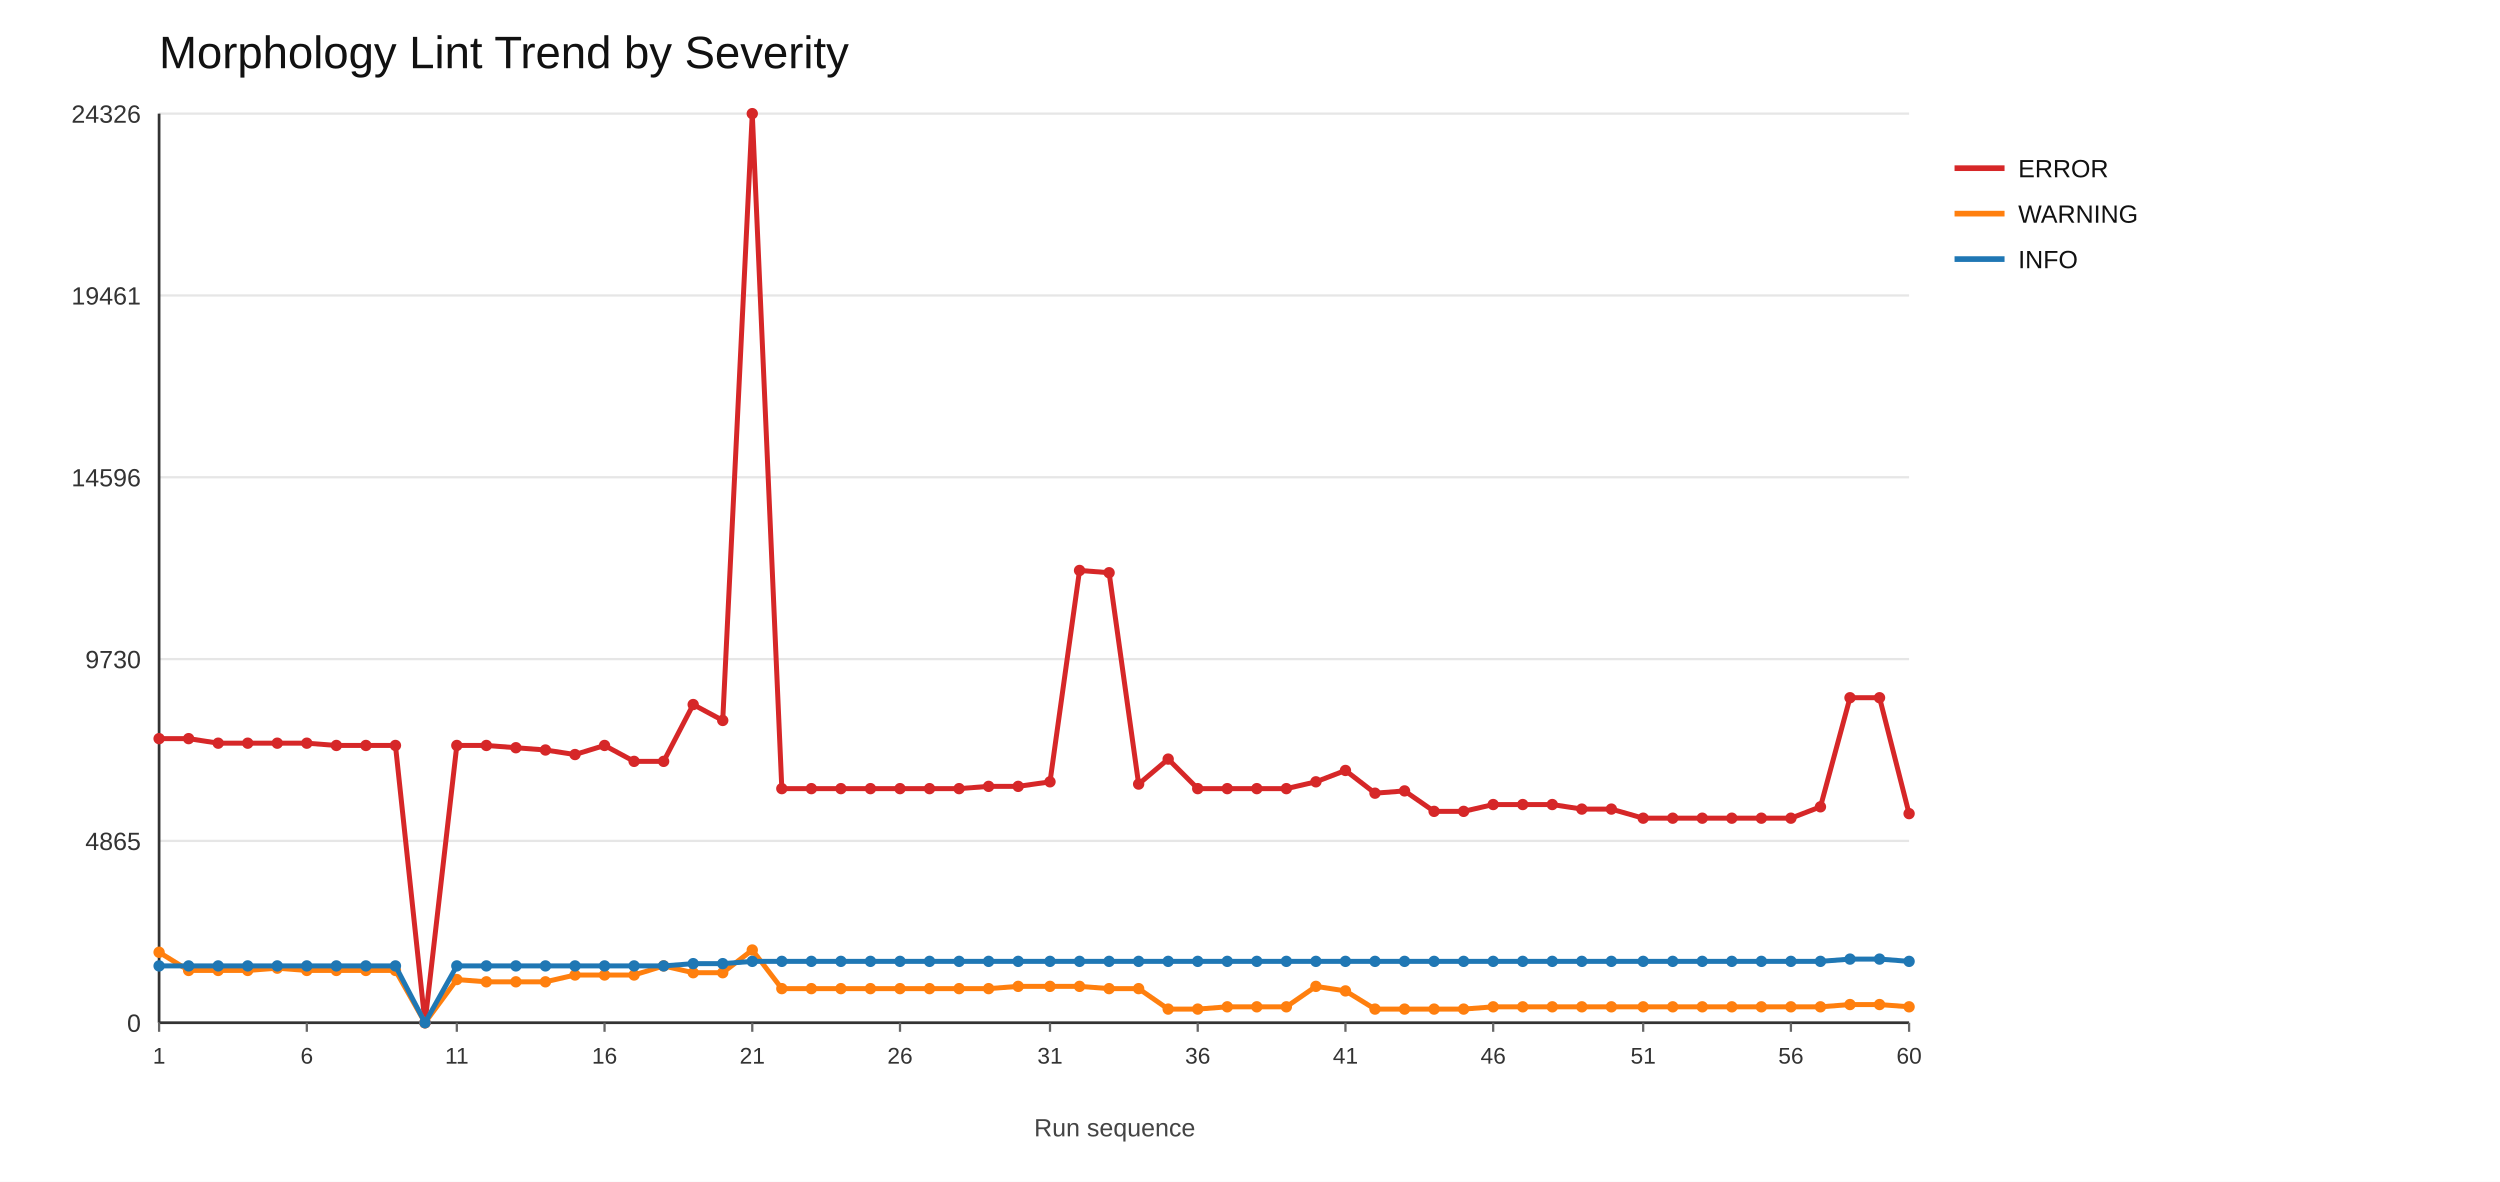
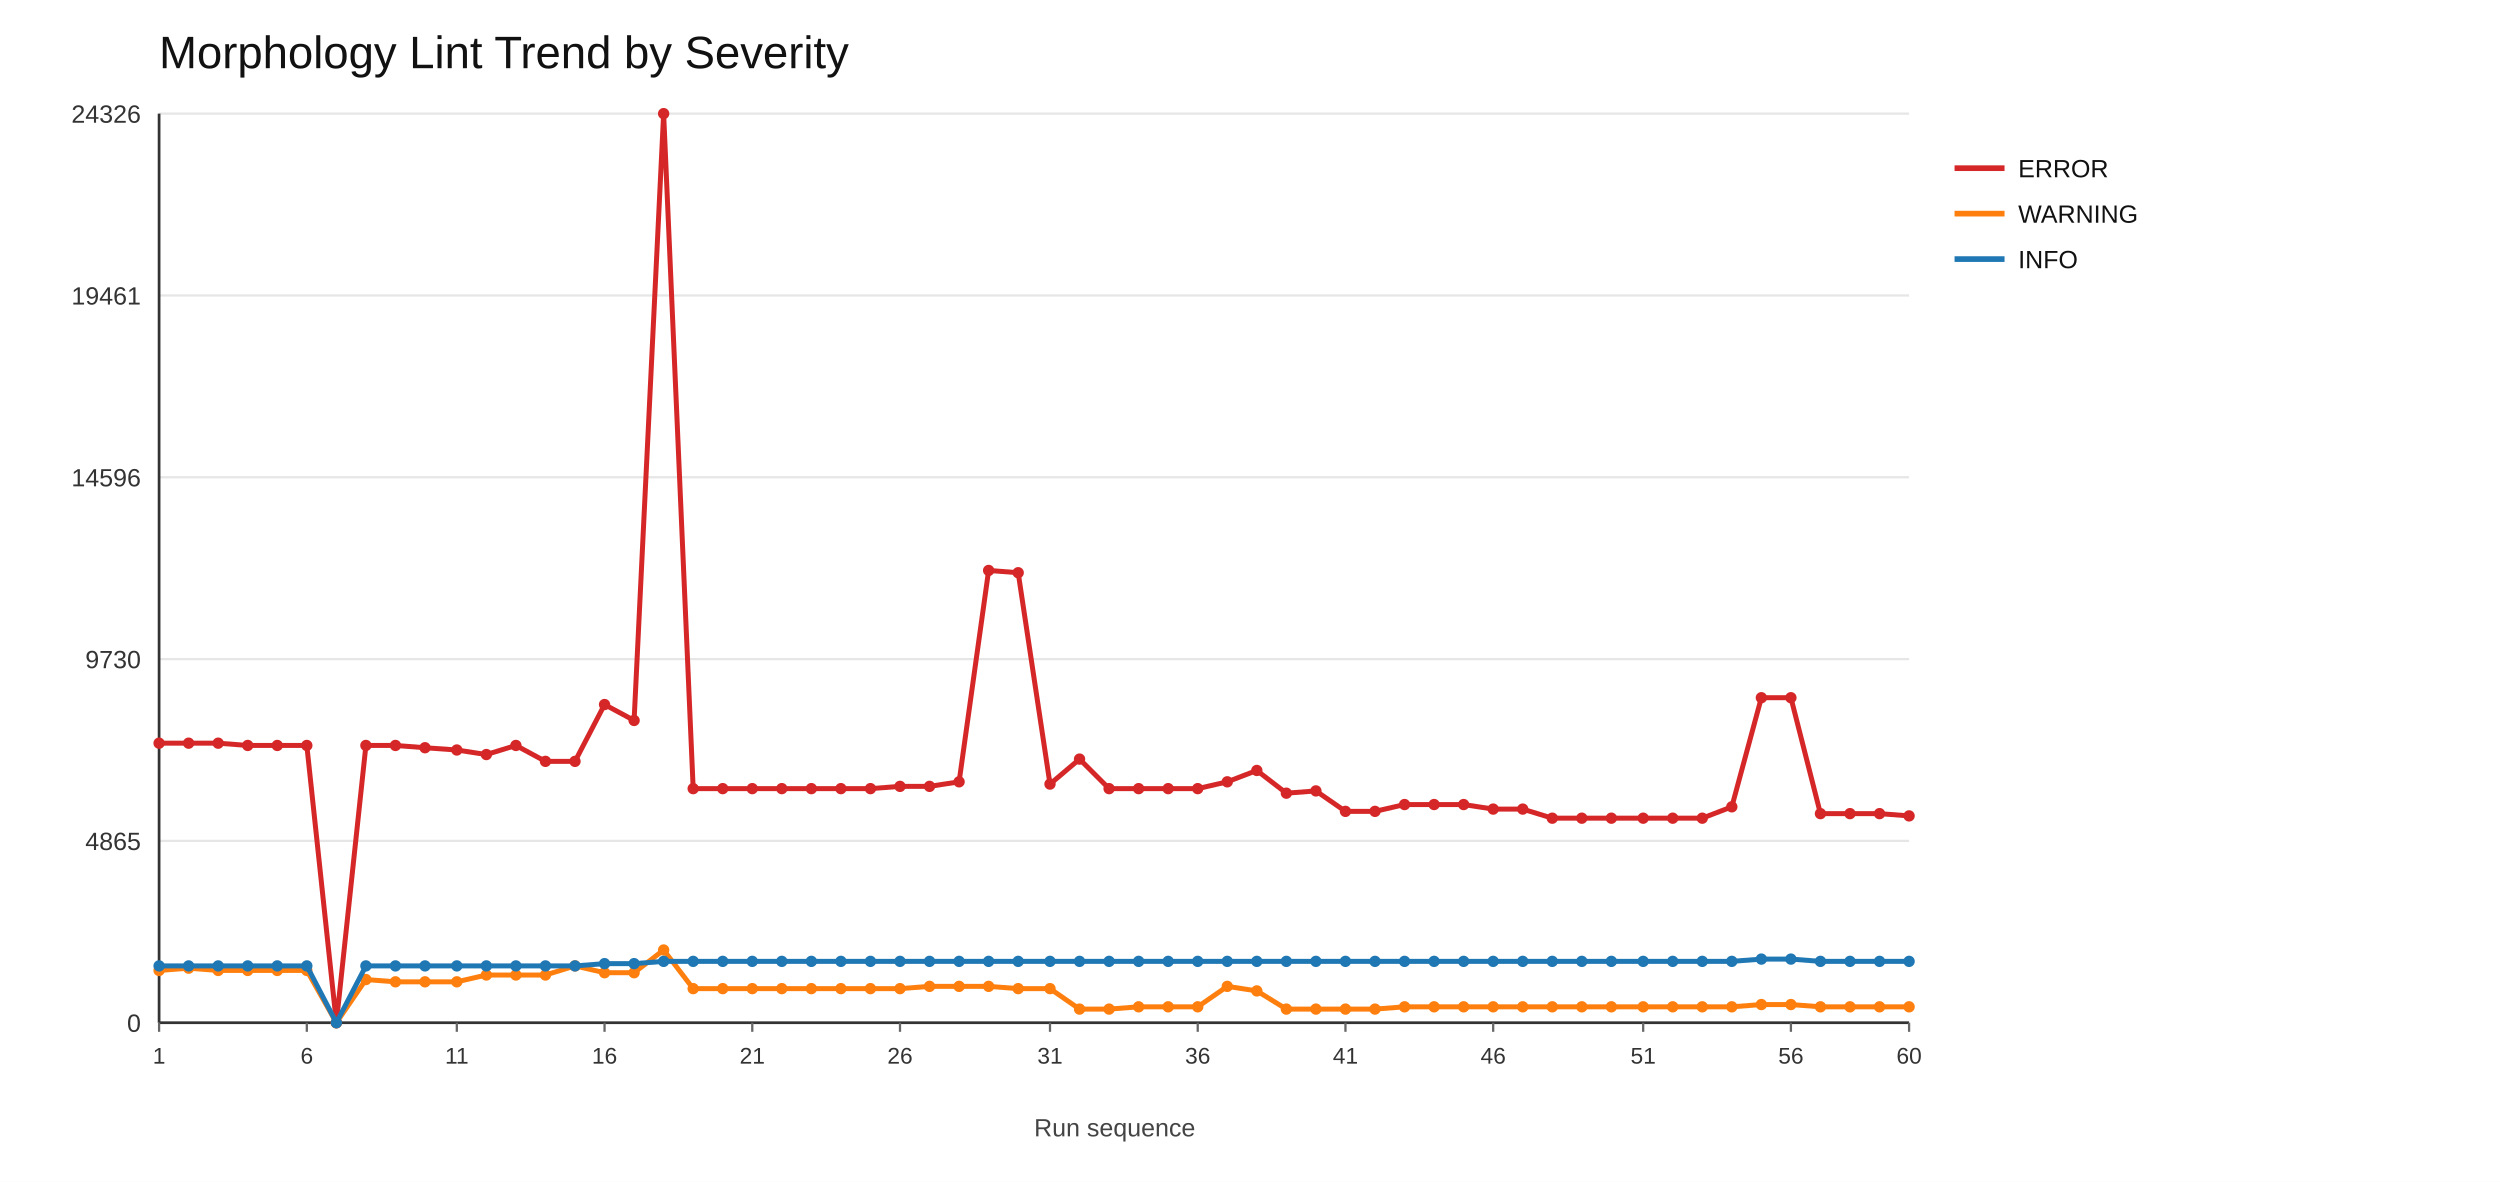
<svg xmlns="http://www.w3.org/2000/svg" width="1100" height="520">
  <rect x="0" y="0" width="1100" height="520" fill="#ffffff" />
  <text x="70" y="30" font-size="20" font-family="Arial" fill="#111">Morphology Lint Trend by Severity</text>
  <line x1="70" y1="450" x2="840" y2="450" stroke="#e6e6e6" stroke-width="1" />
  <text x="62" y="454" font-size="11" font-family="Arial" fill="#333" text-anchor="end">0</text>
  <line x1="70" y1="370" x2="840" y2="370" stroke="#e6e6e6" stroke-width="1" />
  <text x="62" y="374" font-size="11" font-family="Arial" fill="#333" text-anchor="end">4865</text>
  <line x1="70" y1="290" x2="840" y2="290" stroke="#e6e6e6" stroke-width="1" />
  <text x="62" y="294" font-size="11" font-family="Arial" fill="#333" text-anchor="end">9730</text>
  <line x1="70" y1="210" x2="840" y2="210" stroke="#e6e6e6" stroke-width="1" />
  <text x="62" y="214" font-size="11" font-family="Arial" fill="#333" text-anchor="end">14596</text>
  <line x1="70" y1="130" x2="840" y2="130" stroke="#e6e6e6" stroke-width="1" />
  <text x="62" y="134" font-size="11" font-family="Arial" fill="#333" text-anchor="end">19461</text>
  <line x1="70" y1="50" x2="840" y2="50" stroke="#e6e6e6" stroke-width="1" />
  <text x="62" y="54" font-size="11" font-family="Arial" fill="#333" text-anchor="end">24326</text>
  <line x1="70" y1="450" x2="840" y2="450" stroke="#333" stroke-width="1.2" />
  <line x1="70" y1="50" x2="70" y2="450" stroke="#333" stroke-width="1.2" />
  <line x1="70" y1="450" x2="70" y2="454" stroke="#666" stroke-width="1" />
  <text x="70" y="468" font-size="10" font-family="Arial" fill="#333" text-anchor="middle">1</text>
  <line x1="135" y1="450" x2="135" y2="454" stroke="#666" stroke-width="1" />
  <text x="135" y="468" font-size="10" font-family="Arial" fill="#333" text-anchor="middle">6</text>
  <line x1="201" y1="450" x2="201" y2="454" stroke="#666" stroke-width="1" />
  <text x="201" y="468" font-size="10" font-family="Arial" fill="#333" text-anchor="middle">11</text>
  <line x1="266" y1="450" x2="266" y2="454" stroke="#666" stroke-width="1" />
  <text x="266" y="468" font-size="10" font-family="Arial" fill="#333" text-anchor="middle">16</text>
  <line x1="331" y1="450" x2="331" y2="454" stroke="#666" stroke-width="1" />
  <text x="331" y="468" font-size="10" font-family="Arial" fill="#333" text-anchor="middle">21</text>
  <line x1="396" y1="450" x2="396" y2="454" stroke="#666" stroke-width="1" />
  <text x="396" y="468" font-size="10" font-family="Arial" fill="#333" text-anchor="middle">26</text>
  <line x1="462" y1="450" x2="462" y2="454" stroke="#666" stroke-width="1" />
  <text x="462" y="468" font-size="10" font-family="Arial" fill="#333" text-anchor="middle">31</text>
  <line x1="527" y1="450" x2="527" y2="454" stroke="#666" stroke-width="1" />
  <text x="527" y="468" font-size="10" font-family="Arial" fill="#333" text-anchor="middle">36</text>
  <line x1="592" y1="450" x2="592" y2="454" stroke="#666" stroke-width="1" />
  <text x="592" y="468" font-size="10" font-family="Arial" fill="#333" text-anchor="middle">41</text>
  <line x1="657" y1="450" x2="657" y2="454" stroke="#666" stroke-width="1" />
  <text x="657" y="468" font-size="10" font-family="Arial" fill="#333" text-anchor="middle">46</text>
  <line x1="723" y1="450" x2="723" y2="454" stroke="#666" stroke-width="1" />
  <text x="723" y="468" font-size="10" font-family="Arial" fill="#333" text-anchor="middle">51</text>
  <line x1="788" y1="450" x2="788" y2="454" stroke="#666" stroke-width="1" />
  <text x="788" y="468" font-size="10" font-family="Arial" fill="#333" text-anchor="middle">56</text>
  <line x1="840" y1="450" x2="840" y2="454" stroke="#666" stroke-width="1" />
  <text x="840" y="468" font-size="10" font-family="Arial" fill="#333" text-anchor="middle">60</text>
-   <polyline fill="none" stroke="#d62728" stroke-width="2.2" points="70,325 83,325 96,327 109,327 122,327 135,327 148,328 161,328 174,328 187,450 201,328 214,328 227,329 240,330 253,332 266,328 279,335 292,335 305,310 318,317 331,50 344,347 357,347 370,347 383,347 396,347 409,347 422,347 435,346 448,346 462,344 475,251 488,252 501,345 514,334 527,347 540,347 553,347 566,347 579,344 592,339 605,349 618,348 631,357 644,357 657,354 670,354 683,354 696,356 709,356 723,360 736,360 749,360 762,360 775,360 788,360 801,355 814,307 827,307 840,358" />
-   <circle cx="70" cy="325" r="2.5" fill="#d62728" />
-   <circle cx="83" cy="325" r="2.5" fill="#d62728" />
+   <polyline fill="none" stroke="#d62728" stroke-width="2.2" points="70,327 83,327 96,327 109,328 122,328 135,328 148,450 161,328 174,328 187,329 201,330 214,332 227,328 240,335 253,335 266,310 279,317 292,50 305,347 318,347 331,347 344,347 357,347 370,347 383,347 396,346 409,346 422,344 435,251 448,252 462,345 475,334 488,347 501,347 514,347 527,347 540,344 553,339 566,349 579,348 592,357 605,357 618,354 631,354 644,354 657,356 670,356 683,360 696,360 709,360 723,360 736,360 749,360 762,355 775,307 788,307 801,358 814,358 827,358 840,359" />
+   <circle cx="70" cy="327" r="2.5" fill="#d62728" />
+   <circle cx="83" cy="327" r="2.5" fill="#d62728" />
  <circle cx="96" cy="327" r="2.5" fill="#d62728" />
-   <circle cx="109" cy="327" r="2.5" fill="#d62728" />
-   <circle cx="122" cy="327" r="2.5" fill="#d62728" />
-   <circle cx="135" cy="327" r="2.5" fill="#d62728" />
-   <circle cx="148" cy="328" r="2.5" fill="#d62728" />
+   <circle cx="109" cy="328" r="2.5" fill="#d62728" />
+   <circle cx="122" cy="328" r="2.5" fill="#d62728" />
+   <circle cx="135" cy="328" r="2.5" fill="#d62728" />
+   <circle cx="148" cy="450" r="2.5" fill="#d62728" />
  <circle cx="161" cy="328" r="2.5" fill="#d62728" />
  <circle cx="174" cy="328" r="2.5" fill="#d62728" />
-   <circle cx="187" cy="450" r="2.5" fill="#d62728" />
-   <circle cx="201" cy="328" r="2.5" fill="#d62728" />
-   <circle cx="214" cy="328" r="2.5" fill="#d62728" />
-   <circle cx="227" cy="329" r="2.5" fill="#d62728" />
-   <circle cx="240" cy="330" r="2.5" fill="#d62728" />
-   <circle cx="253" cy="332" r="2.5" fill="#d62728" />
-   <circle cx="266" cy="328" r="2.5" fill="#d62728" />
-   <circle cx="279" cy="335" r="2.5" fill="#d62728" />
-   <circle cx="292" cy="335" r="2.5" fill="#d62728" />
-   <circle cx="305" cy="310" r="2.5" fill="#d62728" />
-   <circle cx="318" cy="317" r="2.5" fill="#d62728" />
-   <circle cx="331" cy="50" r="2.5" fill="#d62728" />
+   <circle cx="187" cy="329" r="2.5" fill="#d62728" />
+   <circle cx="201" cy="330" r="2.5" fill="#d62728" />
+   <circle cx="214" cy="332" r="2.5" fill="#d62728" />
+   <circle cx="227" cy="328" r="2.5" fill="#d62728" />
+   <circle cx="240" cy="335" r="2.5" fill="#d62728" />
+   <circle cx="253" cy="335" r="2.5" fill="#d62728" />
+   <circle cx="266" cy="310" r="2.5" fill="#d62728" />
+   <circle cx="279" cy="317" r="2.5" fill="#d62728" />
+   <circle cx="292" cy="50" r="2.5" fill="#d62728" />
+   <circle cx="305" cy="347" r="2.5" fill="#d62728" />
+   <circle cx="318" cy="347" r="2.5" fill="#d62728" />
+   <circle cx="331" cy="347" r="2.5" fill="#d62728" />
  <circle cx="344" cy="347" r="2.5" fill="#d62728" />
  <circle cx="357" cy="347" r="2.5" fill="#d62728" />
  <circle cx="370" cy="347" r="2.5" fill="#d62728" />
  <circle cx="383" cy="347" r="2.5" fill="#d62728" />
-   <circle cx="396" cy="347" r="2.5" fill="#d62728" />
-   <circle cx="409" cy="347" r="2.5" fill="#d62728" />
-   <circle cx="422" cy="347" r="2.5" fill="#d62728" />
-   <circle cx="435" cy="346" r="2.5" fill="#d62728" />
-   <circle cx="448" cy="346" r="2.5" fill="#d62728" />
-   <circle cx="462" cy="344" r="2.5" fill="#d62728" />
-   <circle cx="475" cy="251" r="2.5" fill="#d62728" />
-   <circle cx="488" cy="252" r="2.5" fill="#d62728" />
-   <circle cx="501" cy="345" r="2.5" fill="#d62728" />
-   <circle cx="514" cy="334" r="2.5" fill="#d62728" />
+   <circle cx="396" cy="346" r="2.5" fill="#d62728" />
+   <circle cx="409" cy="346" r="2.5" fill="#d62728" />
+   <circle cx="422" cy="344" r="2.5" fill="#d62728" />
+   <circle cx="435" cy="251" r="2.5" fill="#d62728" />
+   <circle cx="448" cy="252" r="2.5" fill="#d62728" />
+   <circle cx="462" cy="345" r="2.5" fill="#d62728" />
+   <circle cx="475" cy="334" r="2.5" fill="#d62728" />
+   <circle cx="488" cy="347" r="2.5" fill="#d62728" />
+   <circle cx="501" cy="347" r="2.5" fill="#d62728" />
+   <circle cx="514" cy="347" r="2.5" fill="#d62728" />
  <circle cx="527" cy="347" r="2.5" fill="#d62728" />
-   <circle cx="540" cy="347" r="2.5" fill="#d62728" />
-   <circle cx="553" cy="347" r="2.5" fill="#d62728" />
-   <circle cx="566" cy="347" r="2.5" fill="#d62728" />
-   <circle cx="579" cy="344" r="2.5" fill="#d62728" />
-   <circle cx="592" cy="339" r="2.5" fill="#d62728" />
-   <circle cx="605" cy="349" r="2.5" fill="#d62728" />
-   <circle cx="618" cy="348" r="2.5" fill="#d62728" />
-   <circle cx="631" cy="357" r="2.5" fill="#d62728" />
-   <circle cx="644" cy="357" r="2.5" fill="#d62728" />
-   <circle cx="657" cy="354" r="2.5" fill="#d62728" />
-   <circle cx="670" cy="354" r="2.5" fill="#d62728" />
-   <circle cx="683" cy="354" r="2.5" fill="#d62728" />
-   <circle cx="696" cy="356" r="2.5" fill="#d62728" />
-   <circle cx="709" cy="356" r="2.5" fill="#d62728" />
+   <circle cx="540" cy="344" r="2.5" fill="#d62728" />
+   <circle cx="553" cy="339" r="2.5" fill="#d62728" />
+   <circle cx="566" cy="349" r="2.5" fill="#d62728" />
+   <circle cx="579" cy="348" r="2.5" fill="#d62728" />
+   <circle cx="592" cy="357" r="2.5" fill="#d62728" />
+   <circle cx="605" cy="357" r="2.5" fill="#d62728" />
+   <circle cx="618" cy="354" r="2.5" fill="#d62728" />
+   <circle cx="631" cy="354" r="2.5" fill="#d62728" />
+   <circle cx="644" cy="354" r="2.5" fill="#d62728" />
+   <circle cx="657" cy="356" r="2.5" fill="#d62728" />
+   <circle cx="670" cy="356" r="2.5" fill="#d62728" />
+   <circle cx="683" cy="360" r="2.5" fill="#d62728" />
+   <circle cx="696" cy="360" r="2.5" fill="#d62728" />
+   <circle cx="709" cy="360" r="2.5" fill="#d62728" />
  <circle cx="723" cy="360" r="2.5" fill="#d62728" />
  <circle cx="736" cy="360" r="2.5" fill="#d62728" />
  <circle cx="749" cy="360" r="2.5" fill="#d62728" />
-   <circle cx="762" cy="360" r="2.5" fill="#d62728" />
-   <circle cx="775" cy="360" r="2.5" fill="#d62728" />
-   <circle cx="788" cy="360" r="2.5" fill="#d62728" />
-   <circle cx="801" cy="355" r="2.5" fill="#d62728" />
-   <circle cx="814" cy="307" r="2.5" fill="#d62728" />
-   <circle cx="827" cy="307" r="2.5" fill="#d62728" />
-   <circle cx="840" cy="358" r="2.5" fill="#d62728" />
+   <circle cx="762" cy="355" r="2.5" fill="#d62728" />
+   <circle cx="775" cy="307" r="2.5" fill="#d62728" />
+   <circle cx="788" cy="307" r="2.5" fill="#d62728" />
+   <circle cx="801" cy="358" r="2.5" fill="#d62728" />
+   <circle cx="814" cy="358" r="2.5" fill="#d62728" />
+   <circle cx="827" cy="358" r="2.5" fill="#d62728" />
+   <circle cx="840" cy="359" r="2.5" fill="#d62728" />
  <line x1="860" y1="74" x2="882" y2="74" stroke="#d62728" stroke-width="2.5" />
  <text x="888" y="78" font-size="11" font-family="Arial" fill="#111">ERROR</text>
-   <polyline fill="none" stroke="#ff7f0e" stroke-width="2.2" points="70,419 83,427 96,427 109,427 122,426 135,427 148,427 161,427 174,427 187,450 201,431 214,432 227,432 240,432 253,429 266,429 279,429 292,425 305,428 318,428 331,418 344,435 357,435 370,435 383,435 396,435 409,435 422,435 435,435 448,434 462,434 475,434 488,435 501,435 514,444 527,444 540,443 553,443 566,443 579,434 592,436 605,444 618,444 631,444 644,444 657,443 670,443 683,443 696,443 709,443 723,443 736,443 749,443 762,443 775,443 788,443 801,443 814,442 827,442 840,443" />
-   <circle cx="70" cy="419" r="2.5" fill="#ff7f0e" />
-   <circle cx="83" cy="427" r="2.5" fill="#ff7f0e" />
+   <polyline fill="none" stroke="#ff7f0e" stroke-width="2.2" points="70,427 83,426 96,427 109,427 122,427 135,427 148,450 161,431 174,432 187,432 201,432 214,429 227,429 240,429 253,425 266,428 279,428 292,418 305,435 318,435 331,435 344,435 357,435 370,435 383,435 396,435 409,434 422,434 435,434 448,435 462,435 475,444 488,444 501,443 514,443 527,443 540,434 553,436 566,444 579,444 592,444 605,444 618,443 631,443 644,443 657,443 670,443 683,443 696,443 709,443 723,443 736,443 749,443 762,443 775,442 788,442 801,443 814,443 827,443 840,443" />
+   <circle cx="70" cy="427" r="2.5" fill="#ff7f0e" />
+   <circle cx="83" cy="426" r="2.5" fill="#ff7f0e" />
  <circle cx="96" cy="427" r="2.5" fill="#ff7f0e" />
  <circle cx="109" cy="427" r="2.5" fill="#ff7f0e" />
-   <circle cx="122" cy="426" r="2.5" fill="#ff7f0e" />
+   <circle cx="122" cy="427" r="2.5" fill="#ff7f0e" />
  <circle cx="135" cy="427" r="2.5" fill="#ff7f0e" />
-   <circle cx="148" cy="427" r="2.5" fill="#ff7f0e" />
-   <circle cx="161" cy="427" r="2.5" fill="#ff7f0e" />
-   <circle cx="174" cy="427" r="2.5" fill="#ff7f0e" />
-   <circle cx="187" cy="450" r="2.5" fill="#ff7f0e" />
-   <circle cx="201" cy="431" r="2.5" fill="#ff7f0e" />
-   <circle cx="214" cy="432" r="2.5" fill="#ff7f0e" />
-   <circle cx="227" cy="432" r="2.5" fill="#ff7f0e" />
-   <circle cx="240" cy="432" r="2.5" fill="#ff7f0e" />
-   <circle cx="253" cy="429" r="2.5" fill="#ff7f0e" />
-   <circle cx="266" cy="429" r="2.5" fill="#ff7f0e" />
-   <circle cx="279" cy="429" r="2.5" fill="#ff7f0e" />
-   <circle cx="292" cy="425" r="2.5" fill="#ff7f0e" />
-   <circle cx="305" cy="428" r="2.5" fill="#ff7f0e" />
-   <circle cx="318" cy="428" r="2.5" fill="#ff7f0e" />
-   <circle cx="331" cy="418" r="2.5" fill="#ff7f0e" />
+   <circle cx="148" cy="450" r="2.5" fill="#ff7f0e" />
+   <circle cx="161" cy="431" r="2.5" fill="#ff7f0e" />
+   <circle cx="174" cy="432" r="2.5" fill="#ff7f0e" />
+   <circle cx="187" cy="432" r="2.5" fill="#ff7f0e" />
+   <circle cx="201" cy="432" r="2.5" fill="#ff7f0e" />
+   <circle cx="214" cy="429" r="2.5" fill="#ff7f0e" />
+   <circle cx="227" cy="429" r="2.5" fill="#ff7f0e" />
+   <circle cx="240" cy="429" r="2.5" fill="#ff7f0e" />
+   <circle cx="253" cy="425" r="2.5" fill="#ff7f0e" />
+   <circle cx="266" cy="428" r="2.5" fill="#ff7f0e" />
+   <circle cx="279" cy="428" r="2.5" fill="#ff7f0e" />
+   <circle cx="292" cy="418" r="2.5" fill="#ff7f0e" />
+   <circle cx="305" cy="435" r="2.5" fill="#ff7f0e" />
+   <circle cx="318" cy="435" r="2.5" fill="#ff7f0e" />
+   <circle cx="331" cy="435" r="2.5" fill="#ff7f0e" />
  <circle cx="344" cy="435" r="2.5" fill="#ff7f0e" />
  <circle cx="357" cy="435" r="2.5" fill="#ff7f0e" />
  <circle cx="370" cy="435" r="2.5" fill="#ff7f0e" />
  <circle cx="383" cy="435" r="2.5" fill="#ff7f0e" />
  <circle cx="396" cy="435" r="2.5" fill="#ff7f0e" />
-   <circle cx="409" cy="435" r="2.5" fill="#ff7f0e" />
-   <circle cx="422" cy="435" r="2.5" fill="#ff7f0e" />
-   <circle cx="435" cy="435" r="2.5" fill="#ff7f0e" />
-   <circle cx="448" cy="434" r="2.5" fill="#ff7f0e" />
-   <circle cx="462" cy="434" r="2.5" fill="#ff7f0e" />
-   <circle cx="475" cy="434" r="2.5" fill="#ff7f0e" />
-   <circle cx="488" cy="435" r="2.5" fill="#ff7f0e" />
-   <circle cx="501" cy="435" r="2.5" fill="#ff7f0e" />
-   <circle cx="514" cy="444" r="2.5" fill="#ff7f0e" />
-   <circle cx="527" cy="444" r="2.5" fill="#ff7f0e" />
-   <circle cx="540" cy="443" r="2.5" fill="#ff7f0e" />
-   <circle cx="553" cy="443" r="2.5" fill="#ff7f0e" />
-   <circle cx="566" cy="443" r="2.5" fill="#ff7f0e" />
-   <circle cx="579" cy="434" r="2.5" fill="#ff7f0e" />
-   <circle cx="592" cy="436" r="2.5" fill="#ff7f0e" />
+   <circle cx="409" cy="434" r="2.5" fill="#ff7f0e" />
+   <circle cx="422" cy="434" r="2.5" fill="#ff7f0e" />
+   <circle cx="435" cy="434" r="2.5" fill="#ff7f0e" />
+   <circle cx="448" cy="435" r="2.5" fill="#ff7f0e" />
+   <circle cx="462" cy="435" r="2.5" fill="#ff7f0e" />
+   <circle cx="475" cy="444" r="2.5" fill="#ff7f0e" />
+   <circle cx="488" cy="444" r="2.5" fill="#ff7f0e" />
+   <circle cx="501" cy="443" r="2.5" fill="#ff7f0e" />
+   <circle cx="514" cy="443" r="2.5" fill="#ff7f0e" />
+   <circle cx="527" cy="443" r="2.5" fill="#ff7f0e" />
+   <circle cx="540" cy="434" r="2.5" fill="#ff7f0e" />
+   <circle cx="553" cy="436" r="2.5" fill="#ff7f0e" />
+   <circle cx="566" cy="444" r="2.5" fill="#ff7f0e" />
+   <circle cx="579" cy="444" r="2.5" fill="#ff7f0e" />
+   <circle cx="592" cy="444" r="2.5" fill="#ff7f0e" />
  <circle cx="605" cy="444" r="2.5" fill="#ff7f0e" />
-   <circle cx="618" cy="444" r="2.5" fill="#ff7f0e" />
-   <circle cx="631" cy="444" r="2.5" fill="#ff7f0e" />
-   <circle cx="644" cy="444" r="2.5" fill="#ff7f0e" />
+   <circle cx="618" cy="443" r="2.5" fill="#ff7f0e" />
+   <circle cx="631" cy="443" r="2.5" fill="#ff7f0e" />
+   <circle cx="644" cy="443" r="2.5" fill="#ff7f0e" />
  <circle cx="657" cy="443" r="2.5" fill="#ff7f0e" />
  <circle cx="670" cy="443" r="2.5" fill="#ff7f0e" />
  <circle cx="683" cy="443" r="2.5" fill="#ff7f0e" />
  <circle cx="696" cy="443" r="2.5" fill="#ff7f0e" />
  <circle cx="709" cy="443" r="2.5" fill="#ff7f0e" />
  <circle cx="723" cy="443" r="2.5" fill="#ff7f0e" />
  <circle cx="736" cy="443" r="2.5" fill="#ff7f0e" />
  <circle cx="749" cy="443" r="2.5" fill="#ff7f0e" />
  <circle cx="762" cy="443" r="2.5" fill="#ff7f0e" />
-   <circle cx="775" cy="443" r="2.5" fill="#ff7f0e" />
-   <circle cx="788" cy="443" r="2.5" fill="#ff7f0e" />
+   <circle cx="775" cy="442" r="2.5" fill="#ff7f0e" />
+   <circle cx="788" cy="442" r="2.5" fill="#ff7f0e" />
  <circle cx="801" cy="443" r="2.5" fill="#ff7f0e" />
-   <circle cx="814" cy="442" r="2.5" fill="#ff7f0e" />
-   <circle cx="827" cy="442" r="2.5" fill="#ff7f0e" />
+   <circle cx="814" cy="443" r="2.5" fill="#ff7f0e" />
+   <circle cx="827" cy="443" r="2.5" fill="#ff7f0e" />
  <circle cx="840" cy="443" r="2.5" fill="#ff7f0e" />
  <line x1="860" y1="94" x2="882" y2="94" stroke="#ff7f0e" stroke-width="2.5" />
  <text x="888" y="98" font-size="11" font-family="Arial" fill="#111">WARNING</text>
-   <polyline fill="none" stroke="#1f77b4" stroke-width="2.2" points="70,425 83,425 96,425 109,425 122,425 135,425 148,425 161,425 174,425 187,450 201,425 214,425 227,425 240,425 253,425 266,425 279,425 292,425 305,424 318,424 331,423 344,423 357,423 370,423 383,423 396,423 409,423 422,423 435,423 448,423 462,423 475,423 488,423 501,423 514,423 527,423 540,423 553,423 566,423 579,423 592,423 605,423 618,423 631,423 644,423 657,423 670,423 683,423 696,423 709,423 723,423 736,423 749,423 762,423 775,423 788,423 801,423 814,422 827,422 840,423" />
+   <polyline fill="none" stroke="#1f77b4" stroke-width="2.2" points="70,425 83,425 96,425 109,425 122,425 135,425 148,450 161,425 174,425 187,425 201,425 214,425 227,425 240,425 253,425 266,424 279,424 292,423 305,423 318,423 331,423 344,423 357,423 370,423 383,423 396,423 409,423 422,423 435,423 448,423 462,423 475,423 488,423 501,423 514,423 527,423 540,423 553,423 566,423 579,423 592,423 605,423 618,423 631,423 644,423 657,423 670,423 683,423 696,423 709,423 723,423 736,423 749,423 762,423 775,422 788,422 801,423 814,423 827,423 840,423" />
  <circle cx="70" cy="425" r="2.5" fill="#1f77b4" />
  <circle cx="83" cy="425" r="2.5" fill="#1f77b4" />
  <circle cx="96" cy="425" r="2.5" fill="#1f77b4" />
  <circle cx="109" cy="425" r="2.5" fill="#1f77b4" />
  <circle cx="122" cy="425" r="2.5" fill="#1f77b4" />
  <circle cx="135" cy="425" r="2.5" fill="#1f77b4" />
-   <circle cx="148" cy="425" r="2.5" fill="#1f77b4" />
+   <circle cx="148" cy="450" r="2.5" fill="#1f77b4" />
  <circle cx="161" cy="425" r="2.5" fill="#1f77b4" />
  <circle cx="174" cy="425" r="2.5" fill="#1f77b4" />
-   <circle cx="187" cy="450" r="2.5" fill="#1f77b4" />
+   <circle cx="187" cy="425" r="2.5" fill="#1f77b4" />
  <circle cx="201" cy="425" r="2.5" fill="#1f77b4" />
  <circle cx="214" cy="425" r="2.5" fill="#1f77b4" />
  <circle cx="227" cy="425" r="2.5" fill="#1f77b4" />
  <circle cx="240" cy="425" r="2.5" fill="#1f77b4" />
  <circle cx="253" cy="425" r="2.5" fill="#1f77b4" />
-   <circle cx="266" cy="425" r="2.5" fill="#1f77b4" />
-   <circle cx="279" cy="425" r="2.5" fill="#1f77b4" />
-   <circle cx="292" cy="425" r="2.5" fill="#1f77b4" />
-   <circle cx="305" cy="424" r="2.5" fill="#1f77b4" />
-   <circle cx="318" cy="424" r="2.5" fill="#1f77b4" />
+   <circle cx="266" cy="424" r="2.5" fill="#1f77b4" />
+   <circle cx="279" cy="424" r="2.5" fill="#1f77b4" />
+   <circle cx="292" cy="423" r="2.5" fill="#1f77b4" />
+   <circle cx="305" cy="423" r="2.5" fill="#1f77b4" />
+   <circle cx="318" cy="423" r="2.5" fill="#1f77b4" />
  <circle cx="331" cy="423" r="2.5" fill="#1f77b4" />
  <circle cx="344" cy="423" r="2.5" fill="#1f77b4" />
  <circle cx="357" cy="423" r="2.5" fill="#1f77b4" />
  <circle cx="370" cy="423" r="2.5" fill="#1f77b4" />
  <circle cx="383" cy="423" r="2.5" fill="#1f77b4" />
  <circle cx="396" cy="423" r="2.5" fill="#1f77b4" />
  <circle cx="409" cy="423" r="2.5" fill="#1f77b4" />
  <circle cx="422" cy="423" r="2.5" fill="#1f77b4" />
  <circle cx="435" cy="423" r="2.5" fill="#1f77b4" />
  <circle cx="448" cy="423" r="2.5" fill="#1f77b4" />
  <circle cx="462" cy="423" r="2.5" fill="#1f77b4" />
  <circle cx="475" cy="423" r="2.5" fill="#1f77b4" />
  <circle cx="488" cy="423" r="2.5" fill="#1f77b4" />
  <circle cx="501" cy="423" r="2.5" fill="#1f77b4" />
  <circle cx="514" cy="423" r="2.5" fill="#1f77b4" />
  <circle cx="527" cy="423" r="2.5" fill="#1f77b4" />
  <circle cx="540" cy="423" r="2.5" fill="#1f77b4" />
  <circle cx="553" cy="423" r="2.5" fill="#1f77b4" />
  <circle cx="566" cy="423" r="2.5" fill="#1f77b4" />
  <circle cx="579" cy="423" r="2.5" fill="#1f77b4" />
  <circle cx="592" cy="423" r="2.5" fill="#1f77b4" />
  <circle cx="605" cy="423" r="2.5" fill="#1f77b4" />
  <circle cx="618" cy="423" r="2.5" fill="#1f77b4" />
  <circle cx="631" cy="423" r="2.5" fill="#1f77b4" />
  <circle cx="644" cy="423" r="2.5" fill="#1f77b4" />
  <circle cx="657" cy="423" r="2.5" fill="#1f77b4" />
  <circle cx="670" cy="423" r="2.5" fill="#1f77b4" />
  <circle cx="683" cy="423" r="2.5" fill="#1f77b4" />
  <circle cx="696" cy="423" r="2.5" fill="#1f77b4" />
  <circle cx="709" cy="423" r="2.5" fill="#1f77b4" />
  <circle cx="723" cy="423" r="2.5" fill="#1f77b4" />
  <circle cx="736" cy="423" r="2.5" fill="#1f77b4" />
  <circle cx="749" cy="423" r="2.5" fill="#1f77b4" />
  <circle cx="762" cy="423" r="2.5" fill="#1f77b4" />
-   <circle cx="775" cy="423" r="2.5" fill="#1f77b4" />
-   <circle cx="788" cy="423" r="2.5" fill="#1f77b4" />
+   <circle cx="775" cy="422" r="2.5" fill="#1f77b4" />
+   <circle cx="788" cy="422" r="2.5" fill="#1f77b4" />
  <circle cx="801" cy="423" r="2.5" fill="#1f77b4" />
-   <circle cx="814" cy="422" r="2.5" fill="#1f77b4" />
-   <circle cx="827" cy="422" r="2.5" fill="#1f77b4" />
+   <circle cx="814" cy="423" r="2.5" fill="#1f77b4" />
+   <circle cx="827" cy="423" r="2.5" fill="#1f77b4" />
  <circle cx="840" cy="423" r="2.5" fill="#1f77b4" />
  <line x1="860" y1="114" x2="882" y2="114" stroke="#1f77b4" stroke-width="2.5" />
  <text x="888" y="118" font-size="11" font-family="Arial" fill="#111">INFO</text>
  <text x="455" y="500" font-size="11" font-family="Arial" fill="#444">Run sequence</text>
</svg>
